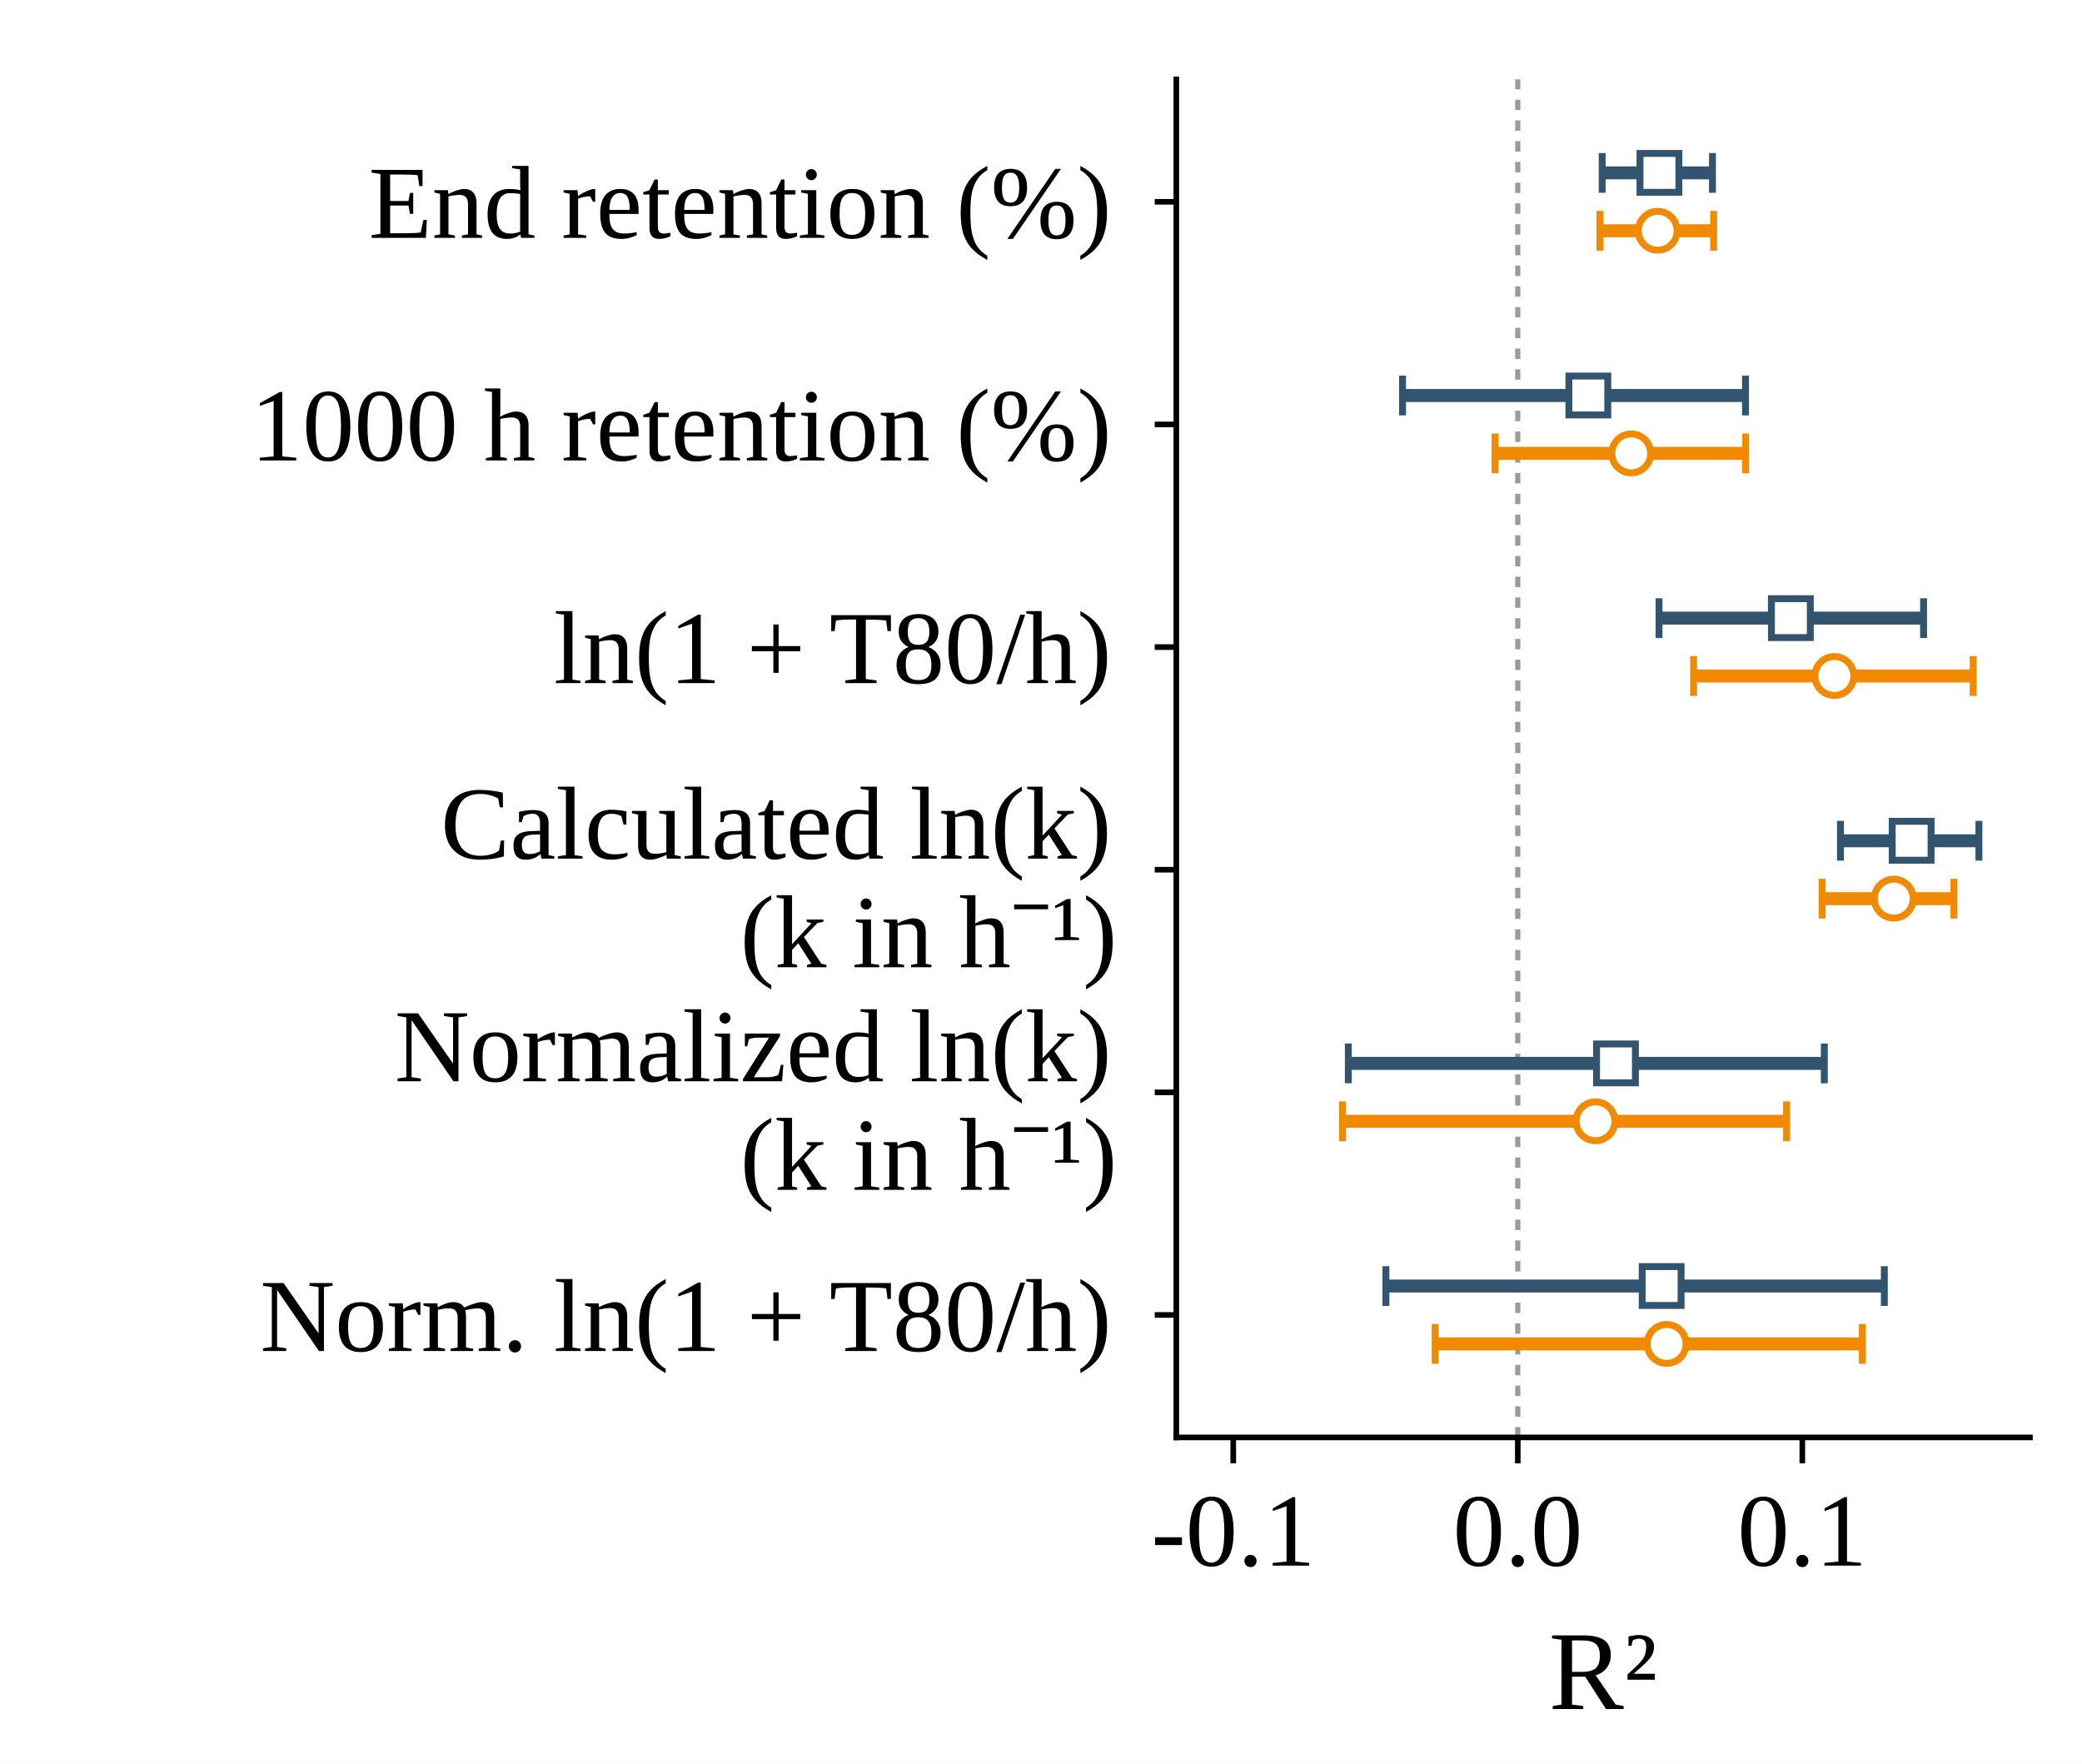
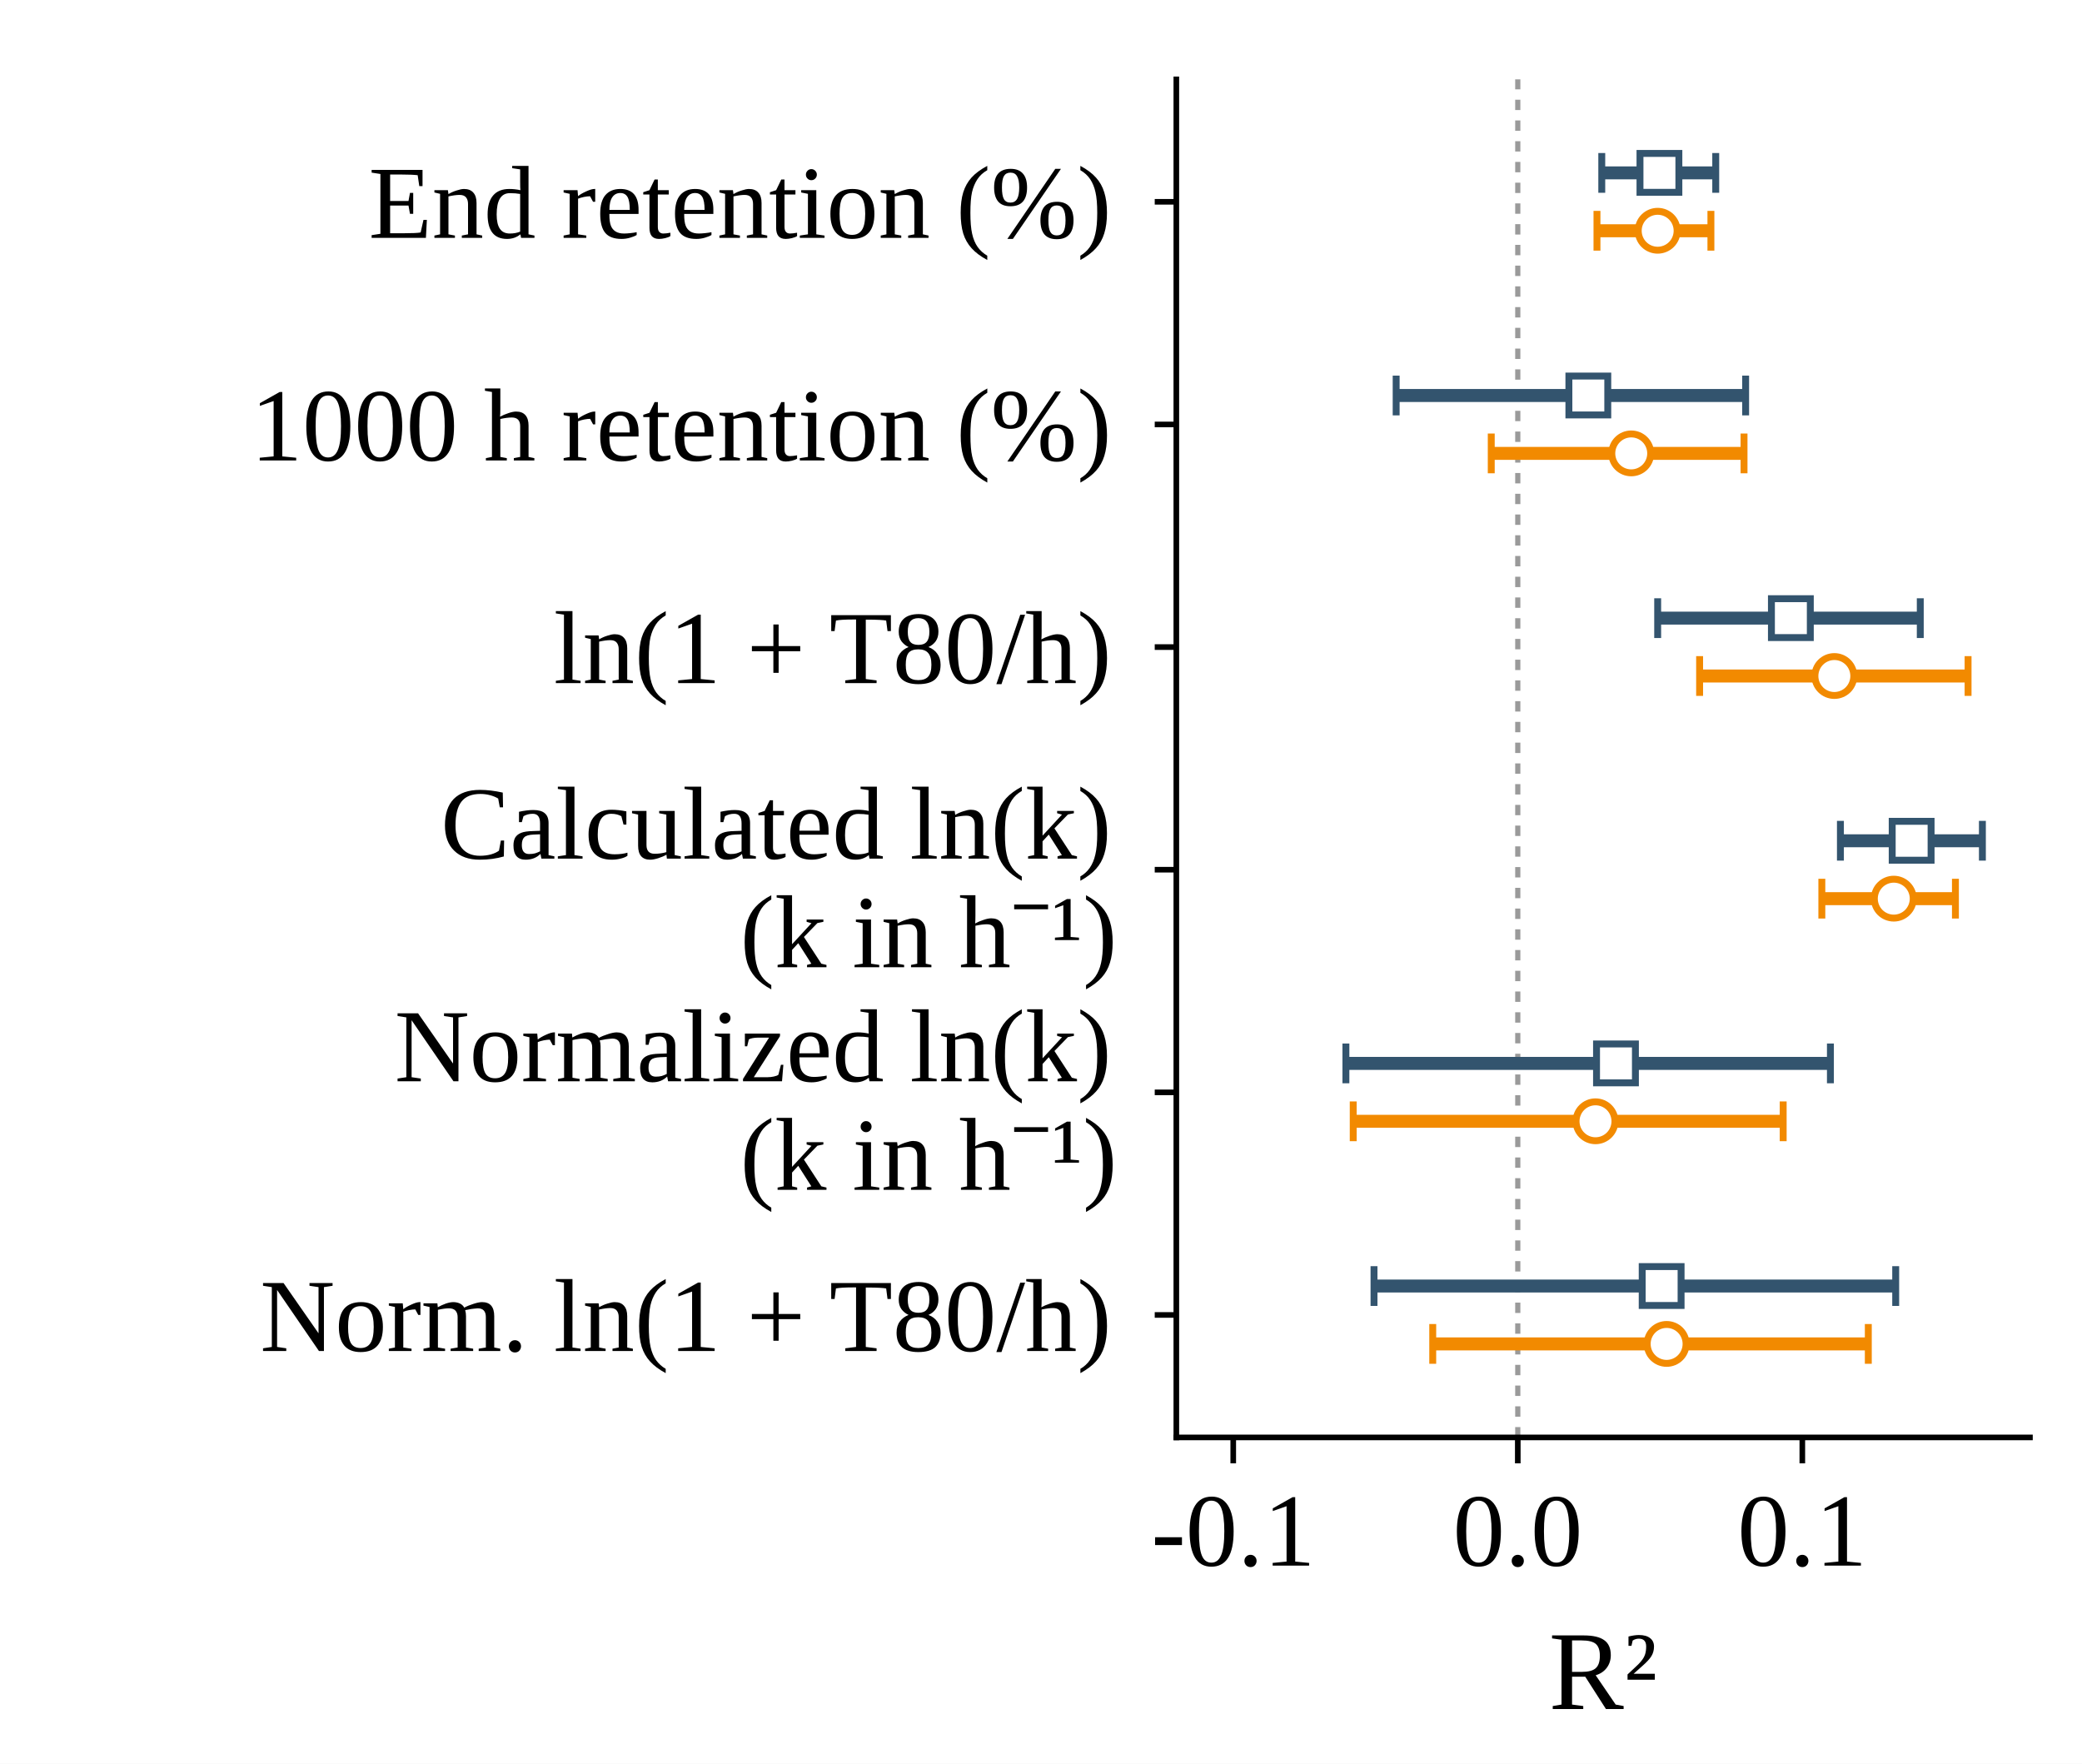
<svg xmlns="http://www.w3.org/2000/svg" xmlns:xlink="http://www.w3.org/1999/xlink" width="240.945pt" height="204.094pt" viewBox="0 0 240.945 204.094" version="1.1">
  <defs>
    <style type="text/css">*{stroke-linejoin: round; stroke-linecap: butt}</style>
  </defs>
  <g id="figure_1">
    <g id="patch_1">
      <path d="M 0 204.094  L 240.945 204.094  L 240.945 0  L 0 0  z " style="fill: #ffffff" />
    </g>
    <g id="axes_1">
      <g id="patch_2">
        <path d="M 136.134 166.337  L 234.921 166.337  L 234.921 9.184  L 136.134 9.184  z " style="fill: #ffffff" />
      </g>
      <g id="line2d_1">
-         <path d="M 175.649 166.337  L 175.649 9.184  " clip-path="url(#pa0111c5a64)" style="fill: none; stroke-dasharray: 1.2,1.2; stroke-dashoffset: 0; stroke: #9a9a9a; stroke-width: 0.6" />
+         <path d="M 175.649 166.337  L 175.649 9.184  " clip-path="url(#pb8a18ee4cd)" style="fill: none; stroke-dasharray: 1.2,1.2; stroke-dashoffset: 0; stroke: #9a9a9a; stroke-width: 0.6" />
      </g>
      <g id="matplotlib.axis_1">
        <g id="xtick_1">
          <g id="line2d_2">
            <defs>
-               <path id="m769f8c5568" d="M 0 0  L 0 3  " style="stroke: #000000; stroke-width: 0.65" />
+               <path id="mfdc95162d9" d="M 0 0  L 0 3  " style="stroke: #000000; stroke-width: 0.65" />
            </defs>
            <g>
-               <use xlink:href="#m769f8c5568" x="142.72" y="166.337" style="stroke: #000000; stroke-width: 0.65" />
+               <use xlink:href="#mfdc95162d9" x="142.72" y="166.337" style="stroke: #000000; stroke-width: 0.65" />
            </g>
          </g>
          <g id="text_1">
            <text style="font-size: 12px; font-family: 'Times New Roman'; text-anchor: middle" x="142.72" y="181.17" transform="rotate(-0 142.7197 181.1695)">-0.1</text>
          </g>
        </g>
        <g id="xtick_2">
          <g id="line2d_3">
            <g>
-               <use xlink:href="#m769f8c5568" x="175.649" y="166.337" style="stroke: #000000; stroke-width: 0.65" />
+               <use xlink:href="#mfdc95162d9" x="175.649" y="166.337" style="stroke: #000000; stroke-width: 0.65" />
            </g>
          </g>
          <g id="text_2">
            <text style="font-size: 12px; font-family: 'Times New Roman'; text-anchor: middle" x="175.649" y="181.17" transform="rotate(-0 175.6488 181.1695)">0.0</text>
          </g>
        </g>
        <g id="xtick_3">
          <g id="line2d_4">
            <g>
-               <use xlink:href="#m769f8c5568" x="208.578" y="166.337" style="stroke: #000000; stroke-width: 0.65" />
+               <use xlink:href="#mfdc95162d9" x="208.578" y="166.337" style="stroke: #000000; stroke-width: 0.65" />
            </g>
          </g>
          <g id="text_3">
            <text style="font-size: 12px; font-family: 'Times New Roman'; text-anchor: middle" x="208.578" y="181.17" transform="rotate(-0 208.578 181.1695)">0.1</text>
          </g>
        </g>
        <g id="text_4">
          <text style="font-size: 13px; font-family: 'Times New Roman'; text-anchor: middle" x="185.528" y="197.763" transform="rotate(-0 185.5276 197.7633)">R²</text>
        </g>
      </g>
      <g id="matplotlib.axis_2">
        <g id="ytick_1">
          <g id="line2d_5">
            <defs>
-               <path id="mb103915ca2" d="M 0 0  L -2.5 0  " style="stroke: #000000; stroke-width: 0.65" />
+               <path id="mb56460288b" d="M 0 0  L -2.5 0  " style="stroke: #000000; stroke-width: 0.65" />
            </defs>
            <g>
-               <use xlink:href="#mb103915ca2" x="136.134" y="23.354" style="stroke: #000000; stroke-width: 0.65" />
+               <use xlink:href="#mb56460288b" x="136.134" y="23.354" style="stroke: #000000; stroke-width: 0.65" />
            </g>
          </g>
          <g id="text_5">
            <text style="font-size: 12px; font-family: 'Times New Roman'; text-anchor: end" x="128.634" y="27.52" transform="rotate(-0 128.6339 27.52001)">End retention (%)</text>
          </g>
        </g>
        <g id="ytick_2">
          <g id="line2d_6">
            <g>
-               <use xlink:href="#mb103915ca2" x="136.134" y="49.117" style="stroke: #000000; stroke-width: 0.65" />
+               <use xlink:href="#mb56460288b" x="136.134" y="49.117" style="stroke: #000000; stroke-width: 0.65" />
            </g>
          </g>
          <g id="text_6">
            <text style="font-size: 12px; font-family: 'Times New Roman'; text-anchor: end" x="128.634" y="53.283" transform="rotate(-0 128.6339 53.28276)">1000 h retention (%)</text>
          </g>
        </g>
        <g id="ytick_3">
          <g id="line2d_7">
            <g>
-               <use xlink:href="#mb103915ca2" x="136.134" y="74.879" style="stroke: #000000; stroke-width: 0.65" />
+               <use xlink:href="#mb56460288b" x="136.134" y="74.879" style="stroke: #000000; stroke-width: 0.65" />
            </g>
          </g>
          <g id="text_7">
            <text style="font-size: 12px; font-family: 'Times New Roman'; text-anchor: end" x="128.634" y="79.046" transform="rotate(-0 128.6339 79.04551)">ln(1 + T80/h)</text>
          </g>
        </g>
        <g id="ytick_4">
          <g id="line2d_8">
            <g>
-               <use xlink:href="#mb103915ca2" x="136.134" y="100.642" style="stroke: #000000; stroke-width: 0.65" />
+               <use xlink:href="#mb56460288b" x="136.134" y="100.642" style="stroke: #000000; stroke-width: 0.65" />
            </g>
          </g>
          <g id="text_8">
            <text style="font-size: 12px; font-family: 'Times New Roman'" transform="translate(50.99573 99.35857)">Calculated ln(k)</text>
            <text style="font-size: 12px; font-family: 'Times New Roman'" transform="translate(85.64948 111.9244)">(k in h⁻¹)</text>
          </g>
        </g>
        <g id="ytick_5">
          <g id="line2d_9">
            <g>
-               <use xlink:href="#mb103915ca2" x="136.134" y="126.405" style="stroke: #000000; stroke-width: 0.65" />
+               <use xlink:href="#mb56460288b" x="136.134" y="126.405" style="stroke: #000000; stroke-width: 0.65" />
            </g>
          </g>
          <g id="text_9">
            <text style="font-size: 12px; font-family: 'Times New Roman'" transform="translate(45.66511 125.1213)">Normalized ln(k)</text>
            <text style="font-size: 12px; font-family: 'Times New Roman'" transform="translate(85.64948 137.6872)">(k in h⁻¹)</text>
          </g>
        </g>
        <g id="ytick_6">
          <g id="line2d_10">
            <g>
-               <use xlink:href="#mb103915ca2" x="136.134" y="152.167" style="stroke: #000000; stroke-width: 0.65" />
+               <use xlink:href="#mb56460288b" x="136.134" y="152.167" style="stroke: #000000; stroke-width: 0.65" />
            </g>
          </g>
          <g id="text_10">
            <text style="font-size: 12px; font-family: 'Times New Roman'; text-anchor: end" x="128.634" y="156.334" transform="rotate(-0 128.6339 156.3337)">Norm. ln(1 + T80/h)</text>
          </g>
        </g>
      </g>
      <g id="patch_3">
        <path d="M 136.134 166.337  L 136.134 9.184  " style="fill: none; stroke: #000000; stroke-width: 0.65; stroke-linejoin: miter; stroke-linecap: square" />
      </g>
      <g id="patch_4">
        <path d="M 136.134 166.337  L 234.921 166.337  " style="fill: none; stroke: #000000; stroke-width: 0.65; stroke-linejoin: miter; stroke-linecap: square" />
      </g>
      <g id="LineCollection_1">
-         <path d="M 185.418 20.005  L 198.179 20.005  " clip-path="url(#pa0111c5a64)" style="fill: none; stroke: #33546e; stroke-width: 1.5" />
-         <path d="M 162.313 45.767  L 202.003 45.767  " clip-path="url(#pa0111c5a64)" style="fill: none; stroke: #33546e; stroke-width: 1.5" />
-         <path d="M 191.997 71.53  L 222.611 71.53  " clip-path="url(#pa0111c5a64)" style="fill: none; stroke: #33546e; stroke-width: 1.5" />
-         <path d="M 212.992 97.293  L 229.016 97.293  " clip-path="url(#pa0111c5a64)" style="fill: none; stroke: #33546e; stroke-width: 1.5" />
-         <path d="M 156.039 123.056  L 211.125 123.056  " clip-path="url(#pa0111c5a64)" style="fill: none; stroke: #33546e; stroke-width: 1.5" />
-         <path d="M 160.387 148.818  L 218.069 148.818  " clip-path="url(#pa0111c5a64)" style="fill: none; stroke: #33546e; stroke-width: 1.5" />
+         <path d="M 185.369 20.005  L 198.558 20.005  " clip-path="url(#pb8a18ee4cd)" style="fill: none; stroke: #33546e; stroke-width: 1.5" />
+         <path d="M 161.574 45.767  L 202.018 45.767  " clip-path="url(#pb8a18ee4cd)" style="fill: none; stroke: #33546e; stroke-width: 1.5" />
+         <path d="M 191.839 71.53  L 222.229 71.53  " clip-path="url(#pb8a18ee4cd)" style="fill: none; stroke: #33546e; stroke-width: 1.5" />
+         <path d="M 212.987 97.293  L 229.418 97.293  " clip-path="url(#pb8a18ee4cd)" style="fill: none; stroke: #33546e; stroke-width: 1.5" />
+         <path d="M 155.758 123.056  L 211.83 123.056  " clip-path="url(#pb8a18ee4cd)" style="fill: none; stroke: #33546e; stroke-width: 1.5" />
+         <path d="M 159.011 148.818  L 219.385 148.818  " clip-path="url(#pb8a18ee4cd)" style="fill: none; stroke: #33546e; stroke-width: 1.5" />
      </g>
      <g id="line2d_11">
        <defs>
-           <path id="mefcae54fbd" d="M 0 2.3  L 0 -2.3  " style="stroke: #33546e; stroke-width: 0.8" />
-         </defs>
-         <g clip-path="url(#pa0111c5a64)">
-           <use xlink:href="#mefcae54fbd" x="185.418" y="20.005" style="fill: #33546e; stroke: #33546e; stroke-width: 0.8" />
-           <use xlink:href="#mefcae54fbd" x="162.313" y="45.767" style="fill: #33546e; stroke: #33546e; stroke-width: 0.8" />
-           <use xlink:href="#mefcae54fbd" x="191.997" y="71.53" style="fill: #33546e; stroke: #33546e; stroke-width: 0.8" />
-           <use xlink:href="#mefcae54fbd" x="212.992" y="97.293" style="fill: #33546e; stroke: #33546e; stroke-width: 0.8" />
-           <use xlink:href="#mefcae54fbd" x="156.039" y="123.056" style="fill: #33546e; stroke: #33546e; stroke-width: 0.8" />
-           <use xlink:href="#mefcae54fbd" x="160.387" y="148.818" style="fill: #33546e; stroke: #33546e; stroke-width: 0.8" />
+           <path id="m807511236b" d="M 0 2.3  L 0 -2.3  " style="stroke: #33546e; stroke-width: 0.8" />
+         </defs>
+         <g clip-path="url(#pb8a18ee4cd)">
+           <use xlink:href="#m807511236b" x="185.369" y="20.005" style="fill: #33546e; stroke: #33546e; stroke-width: 0.8" />
+           <use xlink:href="#m807511236b" x="161.574" y="45.767" style="fill: #33546e; stroke: #33546e; stroke-width: 0.8" />
+           <use xlink:href="#m807511236b" x="191.839" y="71.53" style="fill: #33546e; stroke: #33546e; stroke-width: 0.8" />
+           <use xlink:href="#m807511236b" x="212.987" y="97.293" style="fill: #33546e; stroke: #33546e; stroke-width: 0.8" />
+           <use xlink:href="#m807511236b" x="155.758" y="123.056" style="fill: #33546e; stroke: #33546e; stroke-width: 0.8" />
+           <use xlink:href="#m807511236b" x="159.011" y="148.818" style="fill: #33546e; stroke: #33546e; stroke-width: 0.8" />
        </g>
      </g>
      <g id="line2d_12">
-         <g clip-path="url(#pa0111c5a64)">
-           <use xlink:href="#mefcae54fbd" x="198.179" y="20.005" style="fill: #33546e; stroke: #33546e; stroke-width: 0.8" />
-           <use xlink:href="#mefcae54fbd" x="202.003" y="45.767" style="fill: #33546e; stroke: #33546e; stroke-width: 0.8" />
-           <use xlink:href="#mefcae54fbd" x="222.611" y="71.53" style="fill: #33546e; stroke: #33546e; stroke-width: 0.8" />
-           <use xlink:href="#mefcae54fbd" x="229.016" y="97.293" style="fill: #33546e; stroke: #33546e; stroke-width: 0.8" />
-           <use xlink:href="#mefcae54fbd" x="211.125" y="123.056" style="fill: #33546e; stroke: #33546e; stroke-width: 0.8" />
-           <use xlink:href="#mefcae54fbd" x="218.069" y="148.818" style="fill: #33546e; stroke: #33546e; stroke-width: 0.8" />
+         <g clip-path="url(#pb8a18ee4cd)">
+           <use xlink:href="#m807511236b" x="198.558" y="20.005" style="fill: #33546e; stroke: #33546e; stroke-width: 0.8" />
+           <use xlink:href="#m807511236b" x="202.018" y="45.767" style="fill: #33546e; stroke: #33546e; stroke-width: 0.8" />
+           <use xlink:href="#m807511236b" x="222.229" y="71.53" style="fill: #33546e; stroke: #33546e; stroke-width: 0.8" />
+           <use xlink:href="#m807511236b" x="229.418" y="97.293" style="fill: #33546e; stroke: #33546e; stroke-width: 0.8" />
+           <use xlink:href="#m807511236b" x="211.83" y="123.056" style="fill: #33546e; stroke: #33546e; stroke-width: 0.8" />
+           <use xlink:href="#m807511236b" x="219.385" y="148.818" style="fill: #33546e; stroke: #33546e; stroke-width: 0.8" />
        </g>
      </g>
      <g id="LineCollection_2">
-         <path d="M 185.153 26.703  L 198.316 26.703  " clip-path="url(#pa0111c5a64)" style="fill: none; stroke: #f28a00; stroke-width: 1.5" />
-         <path d="M 173.015 52.466  L 202.019 52.466  " clip-path="url(#pa0111c5a64)" style="fill: none; stroke: #f28a00; stroke-width: 1.5" />
-         <path d="M 195.995 78.228  L 228.351 78.228  " clip-path="url(#pa0111c5a64)" style="fill: none; stroke: #f28a00; stroke-width: 1.5" />
-         <path d="M 210.873 103.991  L 226.122 103.991  " clip-path="url(#pa0111c5a64)" style="fill: none; stroke: #f28a00; stroke-width: 1.5" />
-         <path d="M 155.372 129.754  L 206.755 129.754  " clip-path="url(#pa0111c5a64)" style="fill: none; stroke: #f28a00; stroke-width: 1.5" />
-         <path d="M 166.084 155.517  L 215.526 155.517  " clip-path="url(#pa0111c5a64)" style="fill: none; stroke: #f28a00; stroke-width: 1.5" />
+         <path d="M 184.814 26.703  L 198 26.703  " clip-path="url(#pb8a18ee4cd)" style="fill: none; stroke: #f28a00; stroke-width: 1.5" />
+         <path d="M 172.579 52.466  L 201.833 52.466  " clip-path="url(#pb8a18ee4cd)" style="fill: none; stroke: #f28a00; stroke-width: 1.5" />
+         <path d="M 196.692 78.228  L 227.76 78.228  " clip-path="url(#pb8a18ee4cd)" style="fill: none; stroke: #f28a00; stroke-width: 1.5" />
+         <path d="M 210.837 103.991  L 226.297 103.991  " clip-path="url(#pb8a18ee4cd)" style="fill: none; stroke: #f28a00; stroke-width: 1.5" />
+         <path d="M 156.605 129.754  L 206.363 129.754  " clip-path="url(#pb8a18ee4cd)" style="fill: none; stroke: #f28a00; stroke-width: 1.5" />
+         <path d="M 165.807 155.517  L 216.215 155.517  " clip-path="url(#pb8a18ee4cd)" style="fill: none; stroke: #f28a00; stroke-width: 1.5" />
      </g>
      <g id="line2d_13">
        <defs>
-           <path id="m624a85dc3a" d="M 0 2.3  L 0 -2.3  " style="stroke: #f28a00; stroke-width: 0.8" />
-         </defs>
-         <g clip-path="url(#pa0111c5a64)">
-           <use xlink:href="#m624a85dc3a" x="185.153" y="26.703" style="fill: #f28a00; stroke: #f28a00; stroke-width: 0.8" />
-           <use xlink:href="#m624a85dc3a" x="173.015" y="52.466" style="fill: #f28a00; stroke: #f28a00; stroke-width: 0.8" />
-           <use xlink:href="#m624a85dc3a" x="195.995" y="78.228" style="fill: #f28a00; stroke: #f28a00; stroke-width: 0.8" />
-           <use xlink:href="#m624a85dc3a" x="210.873" y="103.991" style="fill: #f28a00; stroke: #f28a00; stroke-width: 0.8" />
-           <use xlink:href="#m624a85dc3a" x="155.372" y="129.754" style="fill: #f28a00; stroke: #f28a00; stroke-width: 0.8" />
-           <use xlink:href="#m624a85dc3a" x="166.084" y="155.517" style="fill: #f28a00; stroke: #f28a00; stroke-width: 0.8" />
+           <path id="m3106547e0f" d="M 0 2.3  L 0 -2.3  " style="stroke: #f28a00; stroke-width: 0.8" />
+         </defs>
+         <g clip-path="url(#pb8a18ee4cd)">
+           <use xlink:href="#m3106547e0f" x="184.814" y="26.703" style="fill: #f28a00; stroke: #f28a00; stroke-width: 0.8" />
+           <use xlink:href="#m3106547e0f" x="172.579" y="52.466" style="fill: #f28a00; stroke: #f28a00; stroke-width: 0.8" />
+           <use xlink:href="#m3106547e0f" x="196.692" y="78.228" style="fill: #f28a00; stroke: #f28a00; stroke-width: 0.8" />
+           <use xlink:href="#m3106547e0f" x="210.837" y="103.991" style="fill: #f28a00; stroke: #f28a00; stroke-width: 0.8" />
+           <use xlink:href="#m3106547e0f" x="156.605" y="129.754" style="fill: #f28a00; stroke: #f28a00; stroke-width: 0.8" />
+           <use xlink:href="#m3106547e0f" x="165.807" y="155.517" style="fill: #f28a00; stroke: #f28a00; stroke-width: 0.8" />
        </g>
      </g>
      <g id="line2d_14">
-         <g clip-path="url(#pa0111c5a64)">
-           <use xlink:href="#m624a85dc3a" x="198.316" y="26.703" style="fill: #f28a00; stroke: #f28a00; stroke-width: 0.8" />
-           <use xlink:href="#m624a85dc3a" x="202.019" y="52.466" style="fill: #f28a00; stroke: #f28a00; stroke-width: 0.8" />
-           <use xlink:href="#m624a85dc3a" x="228.351" y="78.228" style="fill: #f28a00; stroke: #f28a00; stroke-width: 0.8" />
-           <use xlink:href="#m624a85dc3a" x="226.122" y="103.991" style="fill: #f28a00; stroke: #f28a00; stroke-width: 0.8" />
-           <use xlink:href="#m624a85dc3a" x="206.755" y="129.754" style="fill: #f28a00; stroke: #f28a00; stroke-width: 0.8" />
-           <use xlink:href="#m624a85dc3a" x="215.526" y="155.517" style="fill: #f28a00; stroke: #f28a00; stroke-width: 0.8" />
+         <g clip-path="url(#pb8a18ee4cd)">
+           <use xlink:href="#m3106547e0f" x="198" y="26.703" style="fill: #f28a00; stroke: #f28a00; stroke-width: 0.8" />
+           <use xlink:href="#m3106547e0f" x="201.833" y="52.466" style="fill: #f28a00; stroke: #f28a00; stroke-width: 0.8" />
+           <use xlink:href="#m3106547e0f" x="227.76" y="78.228" style="fill: #f28a00; stroke: #f28a00; stroke-width: 0.8" />
+           <use xlink:href="#m3106547e0f" x="226.297" y="103.991" style="fill: #f28a00; stroke: #f28a00; stroke-width: 0.8" />
+           <use xlink:href="#m3106547e0f" x="206.363" y="129.754" style="fill: #f28a00; stroke: #f28a00; stroke-width: 0.8" />
+           <use xlink:href="#m3106547e0f" x="216.215" y="155.517" style="fill: #f28a00; stroke: #f28a00; stroke-width: 0.8" />
        </g>
      </g>
      <g id="line2d_15">
        <defs>
-           <path id="m0ac709bf3f" d="M -2.25 2.25  L 2.25 2.25  L 2.25 -2.25  L -2.25 -2.25  z " style="stroke: #33546e; stroke-width: 0.8; stroke-linejoin: miter" />
-         </defs>
-         <g clip-path="url(#pa0111c5a64)">
-           <use xlink:href="#m0ac709bf3f" x="192.042" y="20.005" style="fill: #ffffff; stroke: #33546e; stroke-width: 0.8; stroke-linejoin: miter" />
-           <use xlink:href="#m0ac709bf3f" x="183.814" y="45.767" style="fill: #ffffff; stroke: #33546e; stroke-width: 0.8; stroke-linejoin: miter" />
-           <use xlink:href="#m0ac709bf3f" x="207.253" y="71.53" style="fill: #ffffff; stroke: #33546e; stroke-width: 0.8; stroke-linejoin: miter" />
-           <use xlink:href="#m0ac709bf3f" x="221.23" y="97.293" style="fill: #ffffff; stroke: #33546e; stroke-width: 0.8; stroke-linejoin: miter" />
-           <use xlink:href="#m0ac709bf3f" x="187.013" y="123.056" style="fill: #ffffff; stroke: #33546e; stroke-width: 0.8; stroke-linejoin: miter" />
-           <use xlink:href="#m0ac709bf3f" x="192.298" y="148.818" style="fill: #ffffff; stroke: #33546e; stroke-width: 0.8; stroke-linejoin: miter" />
+           <path id="m77c895a045" d="M -2.25 2.25  L 2.25 2.25  L 2.25 -2.25  L -2.25 -2.25  z " style="stroke: #33546e; stroke-width: 0.8; stroke-linejoin: miter" />
+         </defs>
+         <g clip-path="url(#pb8a18ee4cd)">
+           <use xlink:href="#m77c895a045" x="192.042" y="20.005" style="fill: #ffffff; stroke: #33546e; stroke-width: 0.8; stroke-linejoin: miter" />
+           <use xlink:href="#m77c895a045" x="183.814" y="45.767" style="fill: #ffffff; stroke: #33546e; stroke-width: 0.8; stroke-linejoin: miter" />
+           <use xlink:href="#m77c895a045" x="207.253" y="71.53" style="fill: #ffffff; stroke: #33546e; stroke-width: 0.8; stroke-linejoin: miter" />
+           <use xlink:href="#m77c895a045" x="221.23" y="97.293" style="fill: #ffffff; stroke: #33546e; stroke-width: 0.8; stroke-linejoin: miter" />
+           <use xlink:href="#m77c895a045" x="187.013" y="123.056" style="fill: #ffffff; stroke: #33546e; stroke-width: 0.8; stroke-linejoin: miter" />
+           <use xlink:href="#m77c895a045" x="192.298" y="148.818" style="fill: #ffffff; stroke: #33546e; stroke-width: 0.8; stroke-linejoin: miter" />
        </g>
      </g>
      <g id="line2d_16">
        <defs>
-           <path id="m076cf72995" d="M 0 2.25  C 0.597 2.25 1.169 2.013 1.591 1.591  C 2.013 1.169 2.25 0.597 2.25 0  C 2.25 -0.597 2.013 -1.169 1.591 -1.591  C 1.169 -2.013 0.597 -2.25 0 -2.25  C -0.597 -2.25 -1.169 -2.013 -1.591 -1.591  C -2.013 -1.169 -2.25 -0.597 -2.25 0  C -2.25 0.597 -2.013 1.169 -1.591 1.591  C -1.169 2.013 -0.597 2.25 0 2.25  z " style="stroke: #f28a00; stroke-width: 0.8" />
-         </defs>
-         <g clip-path="url(#pa0111c5a64)">
-           <use xlink:href="#m076cf72995" x="191.839" y="26.703" style="fill: #ffffff; stroke: #f28a00; stroke-width: 0.8" />
-           <use xlink:href="#m076cf72995" x="188.78" y="52.466" style="fill: #ffffff; stroke: #f28a00; stroke-width: 0.8" />
-           <use xlink:href="#m076cf72995" x="212.286" y="78.228" style="fill: #ffffff; stroke: #f28a00; stroke-width: 0.8" />
-           <use xlink:href="#m076cf72995" x="219.163" y="103.991" style="fill: #ffffff; stroke: #f28a00; stroke-width: 0.8" />
-           <use xlink:href="#m076cf72995" x="184.644" y="129.754" style="fill: #ffffff; stroke: #f28a00; stroke-width: 0.8" />
-           <use xlink:href="#m076cf72995" x="192.875" y="155.517" style="fill: #ffffff; stroke: #f28a00; stroke-width: 0.8" />
+           <path id="ma9c7c9dada" d="M 0 2.25  C 0.597 2.25 1.169 2.013 1.591 1.591  C 2.013 1.169 2.25 0.597 2.25 0  C 2.25 -0.597 2.013 -1.169 1.591 -1.591  C 1.169 -2.013 0.597 -2.25 0 -2.25  C -0.597 -2.25 -1.169 -2.013 -1.591 -1.591  C -2.013 -1.169 -2.25 -0.597 -2.25 0  C -2.25 0.597 -2.013 1.169 -1.591 1.591  C -1.169 2.013 -0.597 2.25 0 2.25  z " style="stroke: #f28a00; stroke-width: 0.8" />
+         </defs>
+         <g clip-path="url(#pb8a18ee4cd)">
+           <use xlink:href="#ma9c7c9dada" x="191.839" y="26.703" style="fill: #ffffff; stroke: #f28a00; stroke-width: 0.8" />
+           <use xlink:href="#ma9c7c9dada" x="188.78" y="52.466" style="fill: #ffffff; stroke: #f28a00; stroke-width: 0.8" />
+           <use xlink:href="#ma9c7c9dada" x="212.286" y="78.228" style="fill: #ffffff; stroke: #f28a00; stroke-width: 0.8" />
+           <use xlink:href="#ma9c7c9dada" x="219.163" y="103.991" style="fill: #ffffff; stroke: #f28a00; stroke-width: 0.8" />
+           <use xlink:href="#ma9c7c9dada" x="184.644" y="129.754" style="fill: #ffffff; stroke: #f28a00; stroke-width: 0.8" />
+           <use xlink:href="#ma9c7c9dada" x="192.875" y="155.517" style="fill: #ffffff; stroke: #f28a00; stroke-width: 0.8" />
        </g>
      </g>
    </g>
  </g>
  <defs>
-     <clipPath id="pa0111c5a64">
+     <clipPath id="pb8a18ee4cd">
      <rect x="136.134" y="9.184" width="98.787" height="157.153" />
    </clipPath>
  </defs>
</svg>
